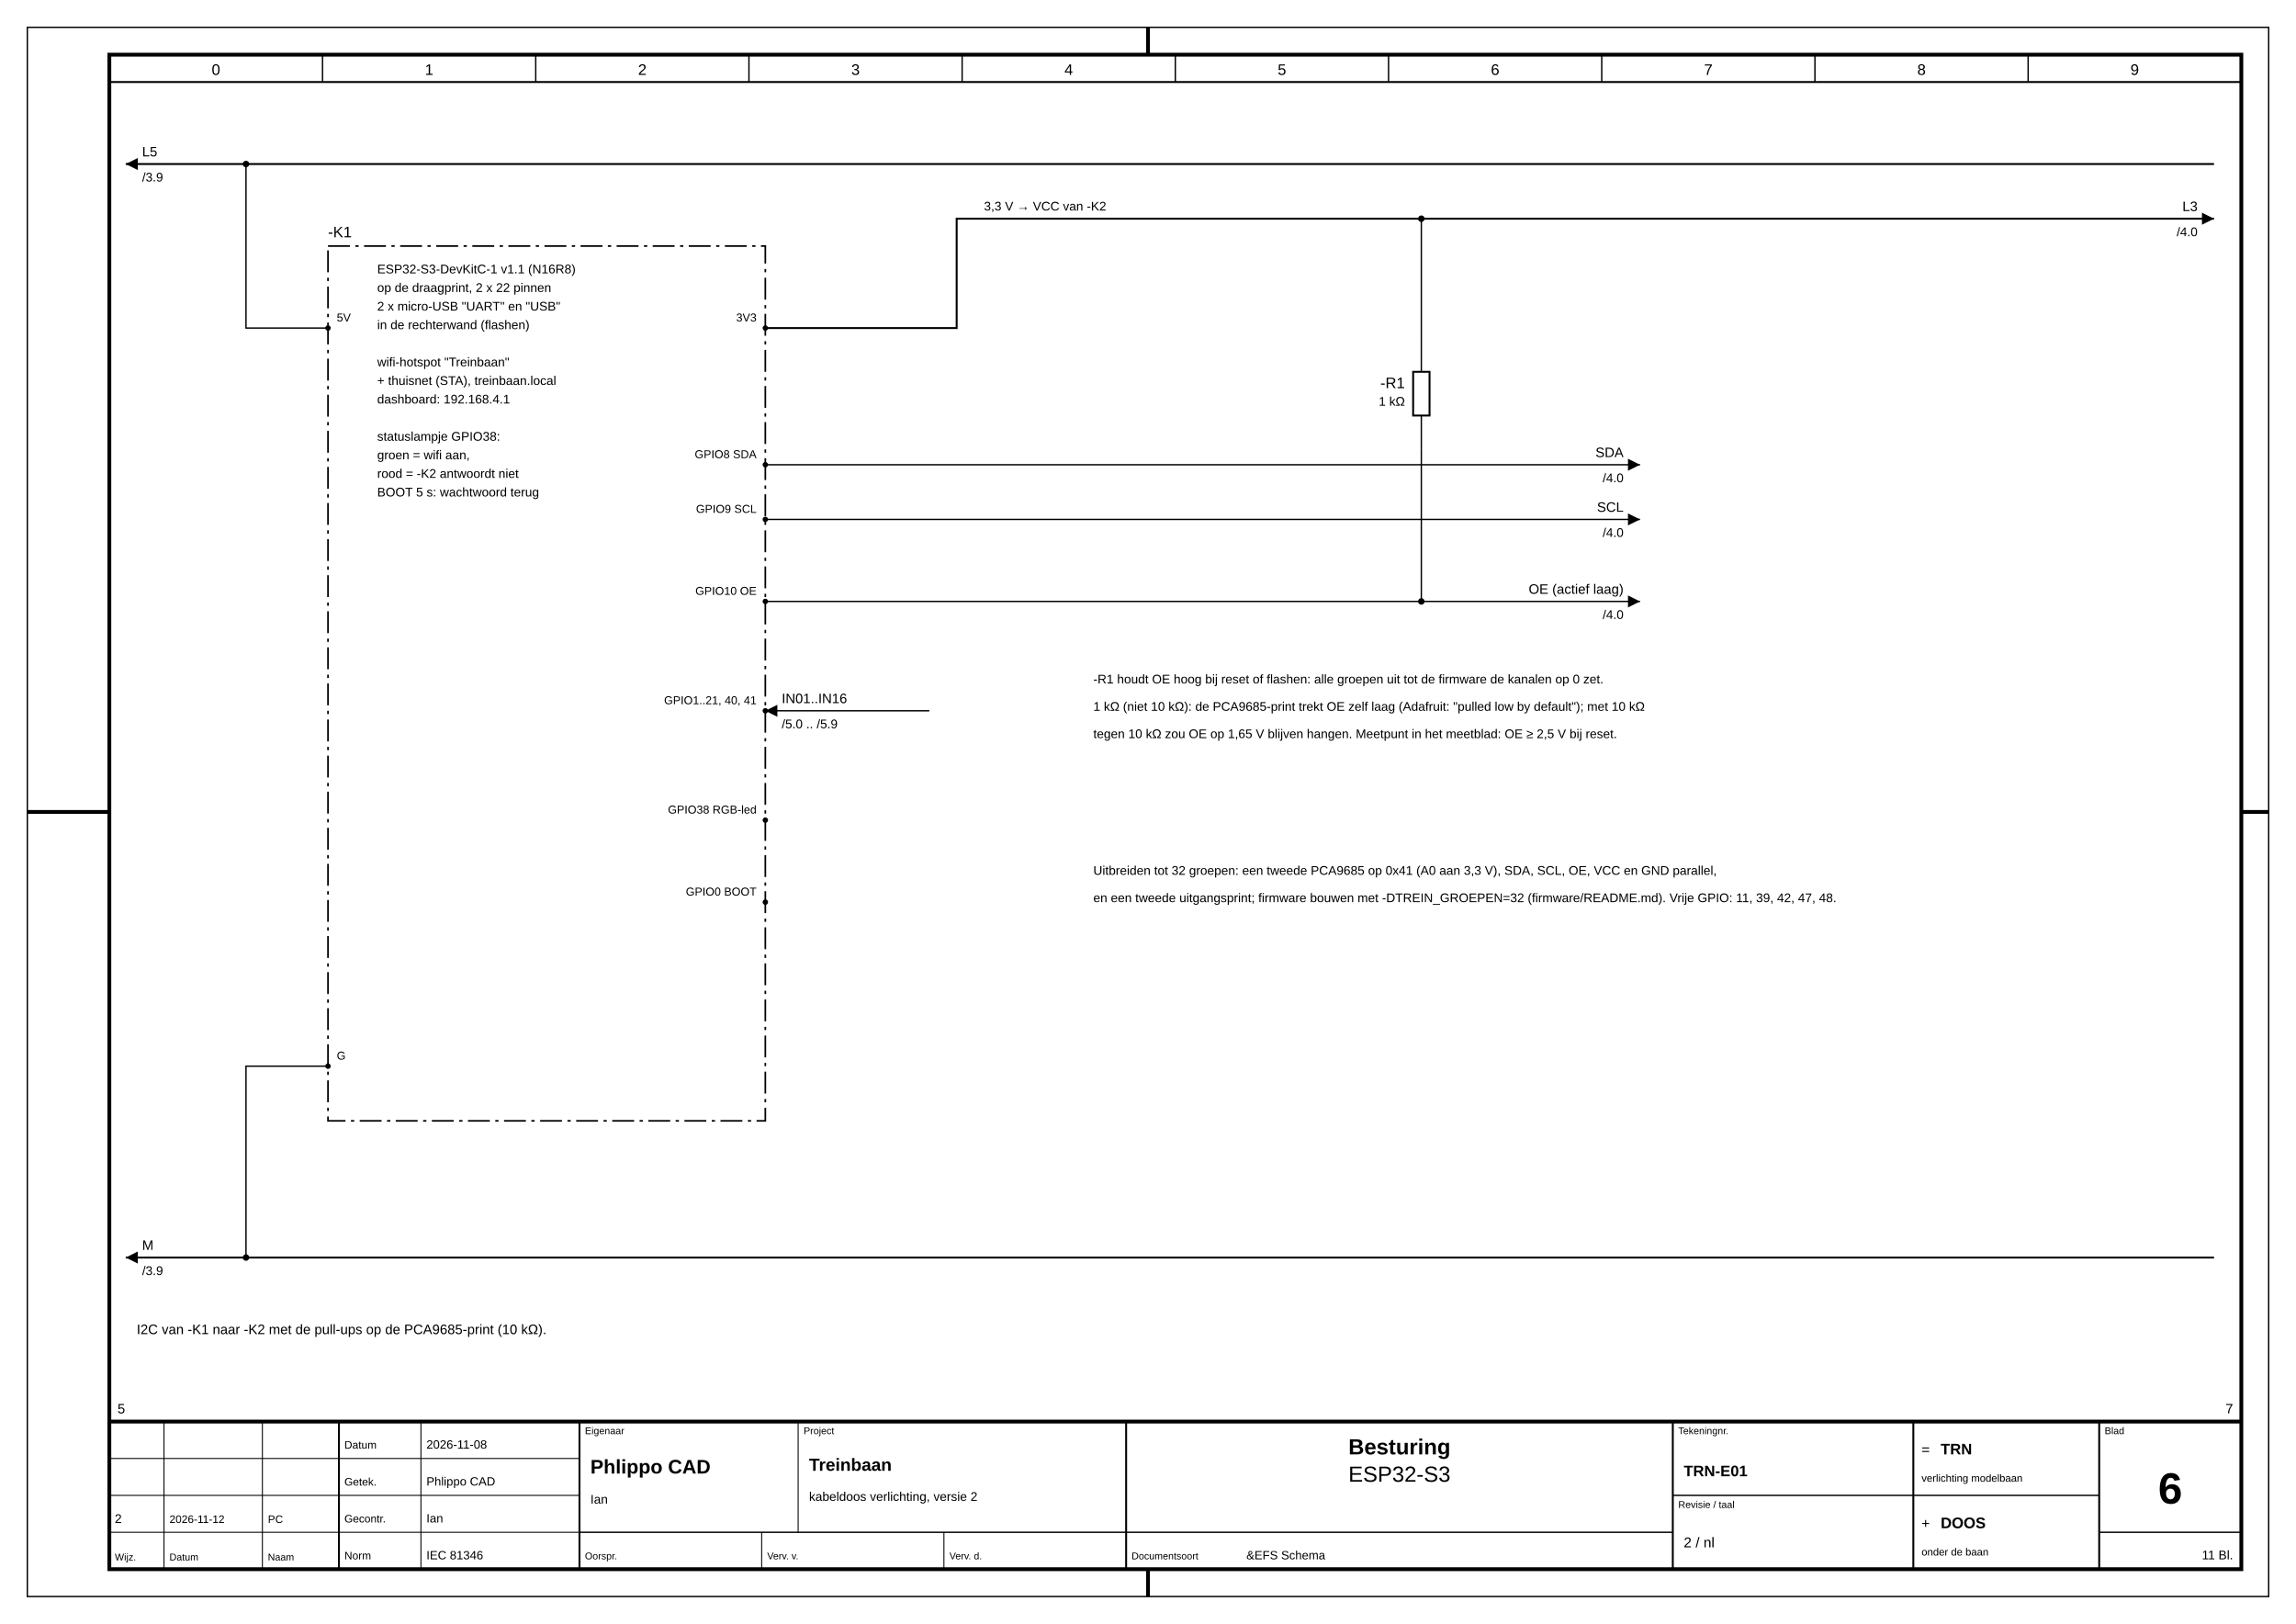
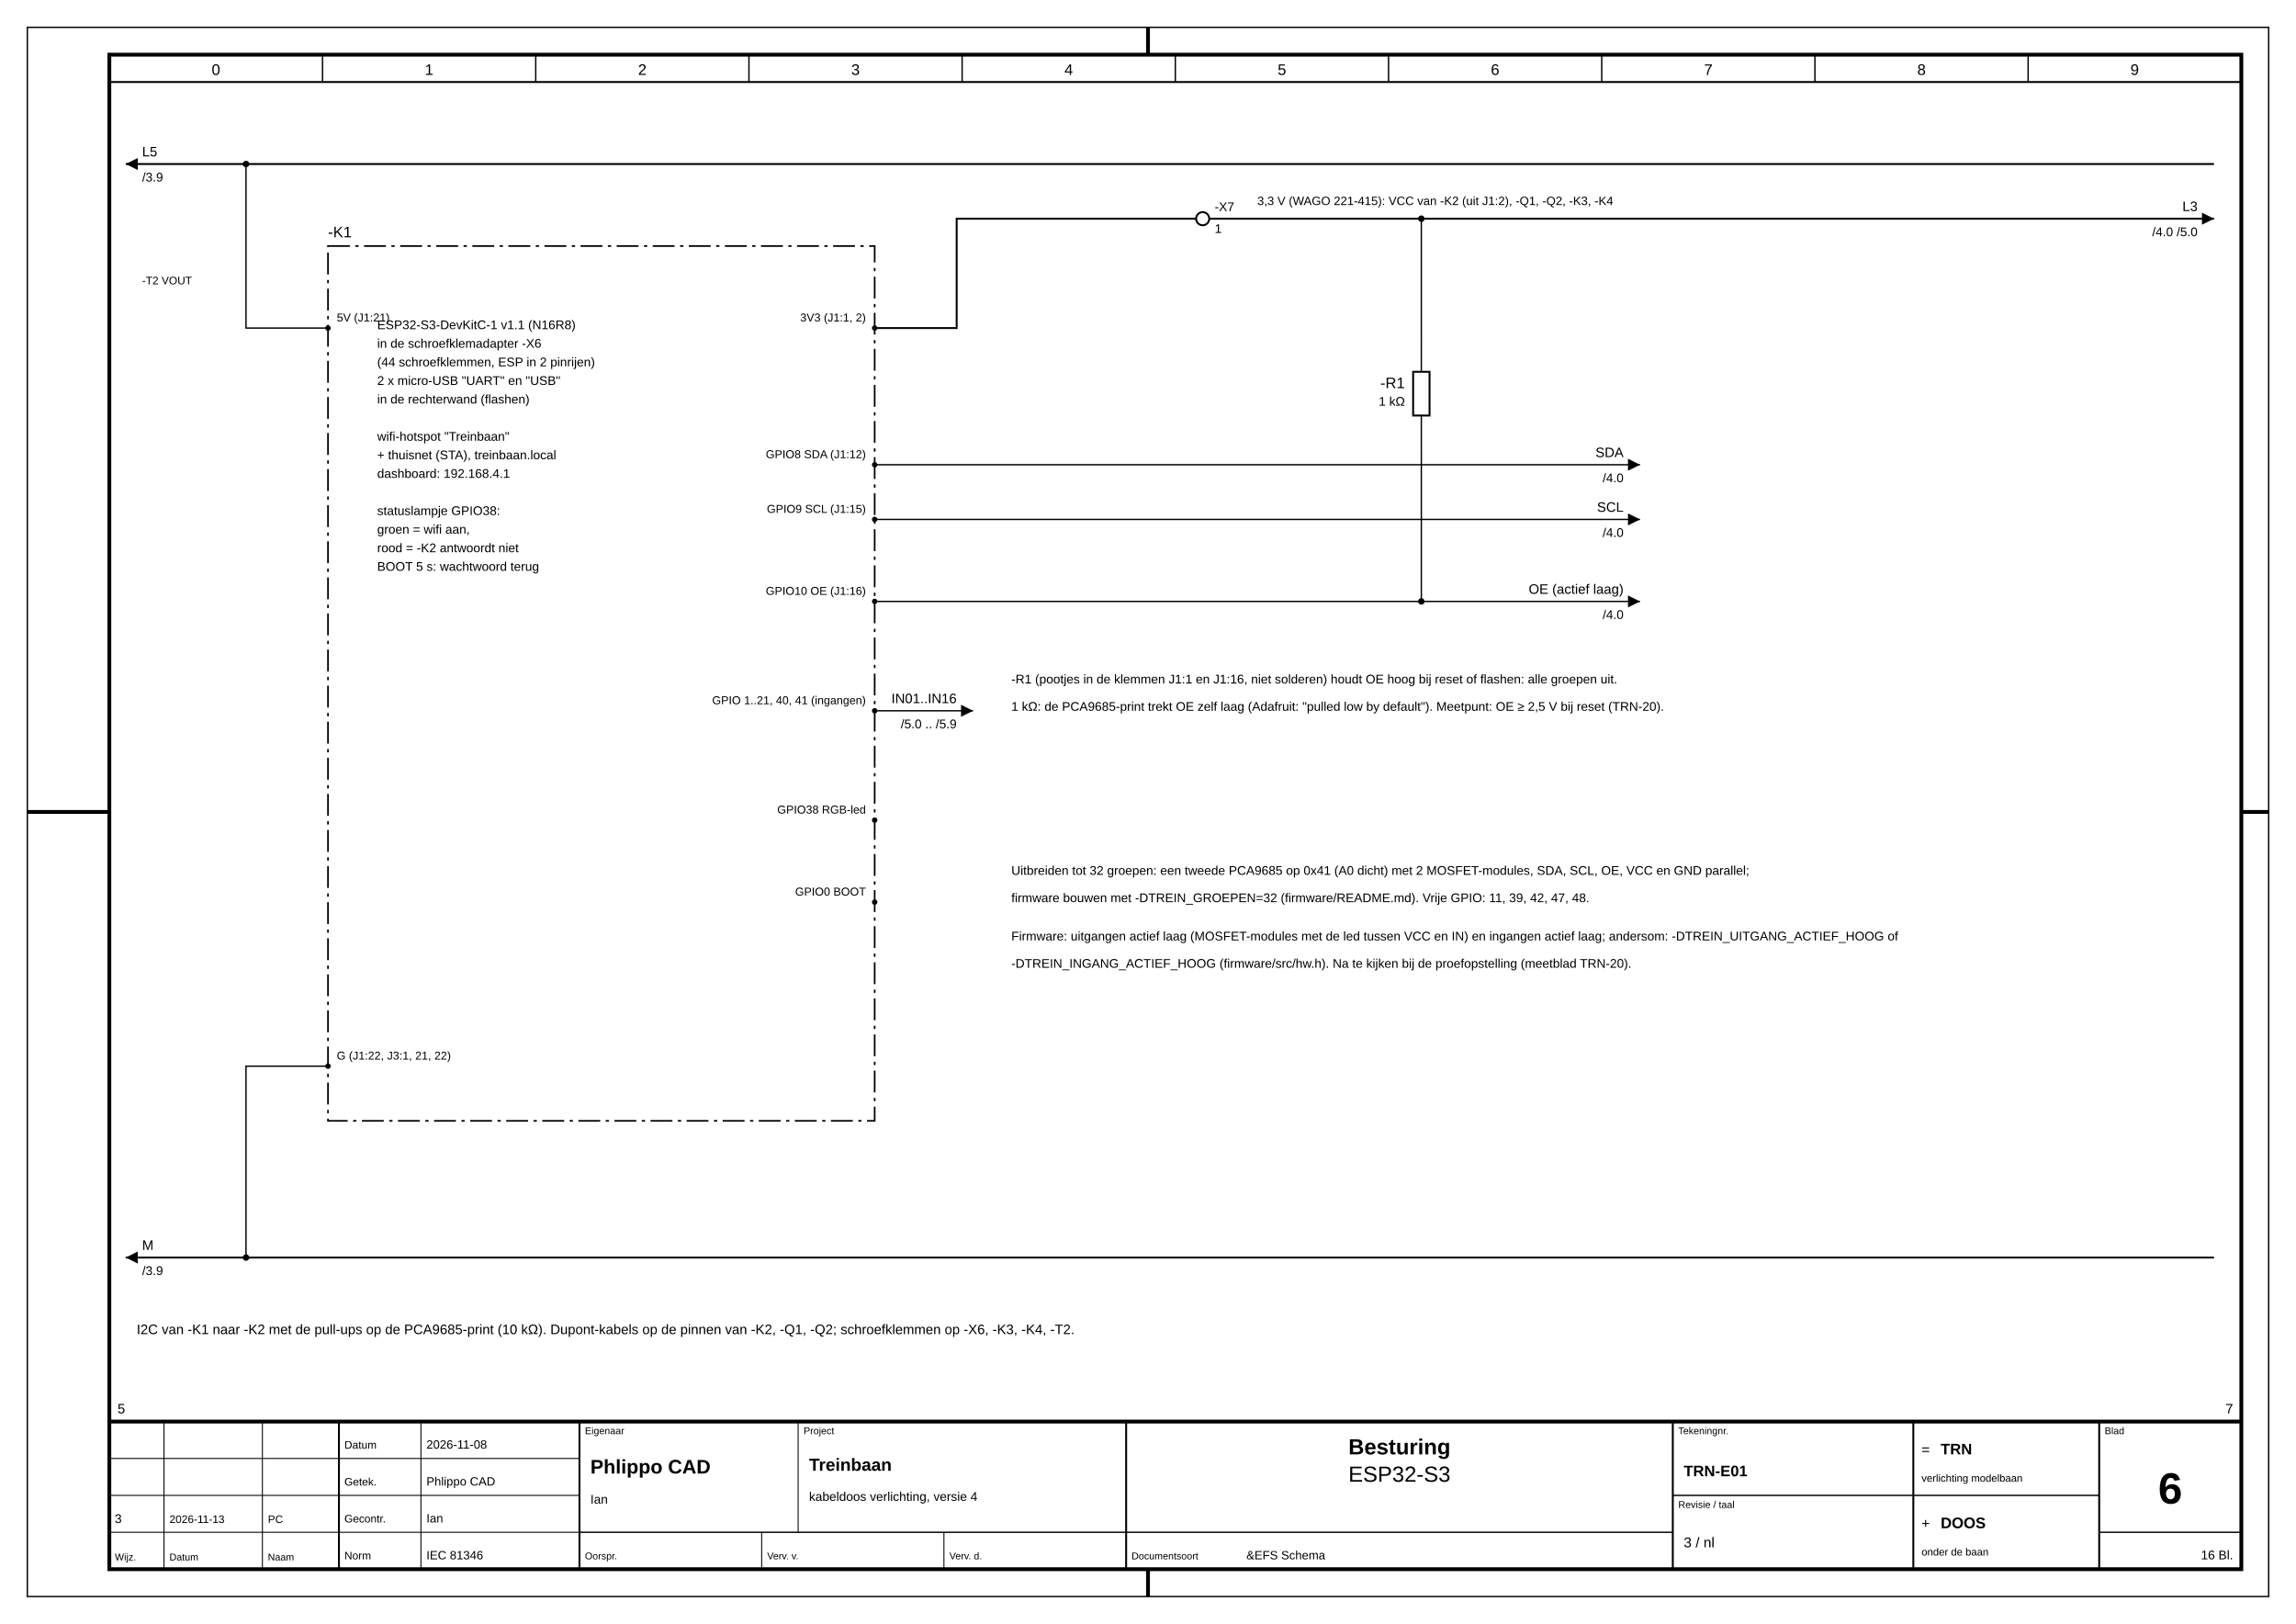
<svg xmlns="http://www.w3.org/2000/svg" viewBox="0 0 420 297" width="420mm" height="297mm" font-family="Arial, Helvetica, sans-serif">
  <rect width="420" height="297" fill="#fff" />
  <rect x="5" y="5" width="410" height="287" fill="none" stroke="#000" stroke-width="0.25" />
  <rect x="20" y="10" width="390" height="277" fill="none" stroke="#000" stroke-width="0.7" />
  <polyline points="210,5 210,10" fill="none" stroke="#000" stroke-width="0.7" />
  <polyline points="210,287 210,292" fill="none" stroke="#000" stroke-width="0.7" />
  <polyline points="5,148.5 20,148.5" fill="none" stroke="#000" stroke-width="0.7" />
  <polyline points="410,148.5 415,148.5" fill="none" stroke="#000" stroke-width="0.7" />
  <polyline points="20,15 410,15" fill="none" stroke="#000" stroke-width="0.35" />
  <text x="39.5" y="13.7" font-size="2.8" text-anchor="middle" fill="#000">0</text>
  <polyline points="59,10 59,15" fill="none" stroke="#000" stroke-width="0.25" />
  <text x="78.5" y="13.7" font-size="2.8" text-anchor="middle" fill="#000">1</text>
  <polyline points="98,10 98,15" fill="none" stroke="#000" stroke-width="0.25" />
  <text x="117.5" y="13.7" font-size="2.8" text-anchor="middle" fill="#000">2</text>
  <polyline points="137,10 137,15" fill="none" stroke="#000" stroke-width="0.25" />
  <text x="156.5" y="13.7" font-size="2.8" text-anchor="middle" fill="#000">3</text>
  <polyline points="176,10 176,15" fill="none" stroke="#000" stroke-width="0.25" />
  <text x="195.5" y="13.7" font-size="2.8" text-anchor="middle" fill="#000">4</text>
  <polyline points="215,10 215,15" fill="none" stroke="#000" stroke-width="0.25" />
  <text x="234.5" y="13.7" font-size="2.8" text-anchor="middle" fill="#000">5</text>
  <polyline points="254,10 254,15" fill="none" stroke="#000" stroke-width="0.25" />
  <text x="273.5" y="13.7" font-size="2.8" text-anchor="middle" fill="#000">6</text>
  <polyline points="293,10 293,15" fill="none" stroke="#000" stroke-width="0.25" />
  <text x="312.5" y="13.7" font-size="2.8" text-anchor="middle" fill="#000">7</text>
  <polyline points="332,10 332,15" fill="none" stroke="#000" stroke-width="0.25" />
  <text x="351.5" y="13.7" font-size="2.8" text-anchor="middle" fill="#000">8</text>
  <polyline points="371,10 371,15" fill="none" stroke="#000" stroke-width="0.25" />
  <text x="390.5" y="13.7" font-size="2.8" text-anchor="middle" fill="#000">9</text>
  <text x="21.5" y="258.5" font-size="2.5" text-anchor="start" fill="#000">5</text>
  <text x="408.5" y="258.5" font-size="2.5" text-anchor="end" fill="#000">7</text>
  <polyline points="20,260 410,260" fill="none" stroke="#000" stroke-width="0.7" />
  <polyline points="20,266.75 62,266.75" fill="none" stroke="#000" stroke-width="0.18" />
  <polyline points="20,273.5 62,273.5" fill="none" stroke="#000" stroke-width="0.18" />
  <polyline points="20,280.25 62,280.25" fill="none" stroke="#000" stroke-width="0.18" />
  <polyline points="30,260 30,287" fill="none" stroke="#000" stroke-width="0.18" />
  <polyline points="48,260 48,287" fill="none" stroke="#000" stroke-width="0.18" />
  <text x="21" y="285.4" font-size="1.8" text-anchor="start" fill="#000">Wijz.</text>
  <text x="31" y="285.4" font-size="1.8" text-anchor="start" fill="#000">Datum</text>
  <text x="49" y="285.4" font-size="1.8" text-anchor="start" fill="#000">Naam</text>
-   <text x="21" y="278.55" font-size="2.3" text-anchor="start" fill="#000">2</text>
-   <text x="31" y="278.55" font-size="2" text-anchor="start" fill="#000">2026-11-12</text>
+   <text x="21" y="278.55" font-size="2.3" text-anchor="start" fill="#000">3</text>
+   <text x="31" y="278.55" font-size="2" text-anchor="start" fill="#000">2026-11-13</text>
  <text x="49" y="278.55" font-size="2" text-anchor="start" fill="#000">PC</text>
  <polyline points="62,260 62,287" fill="none" stroke="#000" stroke-width="0.35" />
  <polyline points="62,266.75 106,266.75" fill="none" stroke="#000" stroke-width="0.18" />
  <polyline points="62,273.5 106,273.5" fill="none" stroke="#000" stroke-width="0.18" />
  <polyline points="62,280.25 106,280.25" fill="none" stroke="#000" stroke-width="0.18" />
  <polyline points="77,260 77,287" fill="none" stroke="#000" stroke-width="0.18" />
  <text x="63" y="264.95" font-size="2" text-anchor="start" fill="#000">Datum</text>
  <text x="78" y="264.95" font-size="2.2" text-anchor="start" fill="#000">2026-11-08</text>
  <text x="63" y="271.7" font-size="2" text-anchor="start" fill="#000">Getek.</text>
  <text x="78" y="271.7" font-size="2.2" text-anchor="start" fill="#000">Phlippo CAD</text>
  <text x="63" y="278.45" font-size="2" text-anchor="start" fill="#000">Gecontr.</text>
  <text x="78" y="278.45" font-size="2.2" text-anchor="start" fill="#000">Ian</text>
  <text x="63" y="285.2" font-size="2" text-anchor="start" fill="#000">Norm</text>
  <text x="78" y="285.2" font-size="2.2" text-anchor="start" fill="#000">IEC 81346</text>
  <polyline points="106,260 106,287" fill="none" stroke="#000" stroke-width="0.35" />
  <polyline points="106,280.25 206,280.25" fill="none" stroke="#000" stroke-width="0.25" />
  <polyline points="146,260 146,280.25" fill="none" stroke="#000" stroke-width="0.18" />
  <text x="107" y="262.3" font-size="1.8" text-anchor="start" fill="#000">Eigenaar</text>
  <text x="108" y="269.5" font-size="3.6" text-anchor="start" fill="#000" font-weight="700">Phlippo CAD</text>
  <text x="108" y="275" font-size="2.3" text-anchor="start" fill="#000">Ian</text>
  <text x="147" y="262.3" font-size="1.8" text-anchor="start" fill="#000">Project</text>
  <text x="148" y="269" font-size="3.2" text-anchor="start" fill="#000" font-weight="700">Treinbaan</text>
-   <text x="148" y="274.5" font-size="2.3" text-anchor="start" fill="#000">kabeldoos verlichting, versie 2</text>
+   <text x="148" y="274.5" font-size="2.3" text-anchor="start" fill="#000">kabeldoos verlichting, versie 4</text>
  <text x="107" y="285.2" font-size="1.8" text-anchor="start" fill="#000">Oorspr.</text>
  <text x="118" y="285.2" font-size="2" text-anchor="start" fill="#000" />
  <polyline points="139.33,280.25 139.33,287" fill="none" stroke="#000" stroke-width="0.18" />
  <text x="140.33" y="285.2" font-size="1.8" text-anchor="start" fill="#000">Verv. v.</text>
  <text x="151.33" y="285.2" font-size="2" text-anchor="start" fill="#000" />
  <polyline points="172.67,280.25 172.67,287" fill="none" stroke="#000" stroke-width="0.18" />
  <text x="173.67" y="285.2" font-size="1.8" text-anchor="start" fill="#000">Verv. d.</text>
  <text x="184.67" y="285.2" font-size="2" text-anchor="start" fill="#000" />
  <polyline points="206,260 206,287" fill="none" stroke="#000" stroke-width="0.35" />
  <polyline points="206,280.25 306,280.25" fill="none" stroke="#000" stroke-width="0.25" />
  <text x="256" y="266" font-size="4" text-anchor="middle" fill="#000" font-weight="700">Besturing</text>
  <text x="256" y="271" font-size="4" text-anchor="middle" fill="#000">ESP32-S3</text>
  <text x="207" y="285.2" font-size="1.8" text-anchor="start" fill="#000">Documentsoort</text>
  <text x="228" y="285.2" font-size="2.2" text-anchor="start" fill="#000">&amp;EFS  Schema</text>
  <polyline points="306,260 306,287" fill="none" stroke="#000" stroke-width="0.35" />
  <polyline points="306,273.5 350,273.5" fill="none" stroke="#000" stroke-width="0.25" />
  <text x="307" y="262.3" font-size="1.8" text-anchor="start" fill="#000">Tekeningnr.</text>
  <text x="308" y="270" font-size="2.8" text-anchor="start" fill="#000" font-weight="700">TRN-E01</text>
  <text x="307" y="275.8" font-size="1.8" text-anchor="start" fill="#000">Revisie / taal</text>
-   <text x="308" y="283" font-size="2.6" text-anchor="start" fill="#000">2 / nl</text>
+   <text x="308" y="283" font-size="2.6" text-anchor="start" fill="#000">3 / nl</text>
  <polyline points="350,260 350,287" fill="none" stroke="#000" stroke-width="0.35" />
  <polyline points="350,273.5 384,273.5" fill="none" stroke="#000" stroke-width="0.25" />
  <text x="351.5" y="266" font-size="2.6" text-anchor="start" fill="#000">=</text>
  <text x="355" y="266" font-size="2.8" text-anchor="start" fill="#000" font-weight="700">TRN</text>
  <text x="351.5" y="271" font-size="1.9" text-anchor="start" fill="#000">verlichting modelbaan</text>
  <text x="351.5" y="279.5" font-size="2.6" text-anchor="start" fill="#000">+</text>
  <text x="355" y="279.5" font-size="2.8" text-anchor="start" fill="#000" font-weight="700">DOOS</text>
  <text x="351.5" y="284.5" font-size="1.9" text-anchor="start" fill="#000">onder de baan</text>
  <polyline points="384,260 384,287" fill="none" stroke="#000" stroke-width="0.35" />
  <polyline points="384,280.25 410,280.25" fill="none" stroke="#000" stroke-width="0.25" />
  <text x="385" y="262.3" font-size="1.8" text-anchor="start" fill="#000">Blad</text>
  <text x="397" y="275" font-size="8" text-anchor="middle" fill="#000" font-weight="700">6</text>
-   <text x="408.5" y="285.2" font-size="2.3" text-anchor="end" fill="#000">11 Bl.</text>
+   <text x="408.5" y="285.2" font-size="2.3" text-anchor="end" fill="#000">16 Bl.</text>
  <polyline points="23,30 405,30" fill="none" stroke="#000" stroke-width="0.35" />
  <polygon points="23,30 25.2,28.9 25.2,31.1" fill="#000" />
  <text x="26" y="28.6" font-size="2.5" text-anchor="start" fill="#000">L5</text>
  <text x="26" y="33.2" font-size="2.3" text-anchor="start" fill="#000">/3.9</text>
  <polyline points="23,230 405,230" fill="none" stroke="#000" stroke-width="0.35" />
  <polygon points="23,230 25.2,228.9 25.2,231.1" fill="#000" />
  <text x="26" y="228.6" font-size="2.5" text-anchor="start" fill="#000">M</text>
  <text x="26" y="233.2" font-size="2.3" text-anchor="start" fill="#000">/3.9</text>
-   <rect x="60" y="45" width="80" height="160" fill="none" stroke="#000" stroke-width="0.3" stroke-dasharray="4 1 0.6 1" />
+   <rect x="60" y="45" width="100" height="160" fill="none" stroke="#000" stroke-width="0.3" stroke-dasharray="4 1 0.6 1" />
  <text x="60" y="43.4" font-size="2.8" text-anchor="start" fill="#000">-K1</text>
-   <text x="69" y="50" font-size="2.3" text-anchor="start" fill="#000">ESP32-S3-DevKitC-1 v1.1 (N16R8)</text>
-   <text x="69" y="53.4" font-size="2.3" text-anchor="start" fill="#000">op de draagprint, 2 x 22 pinnen</text>
-   <text x="69" y="56.8" font-size="2.3" text-anchor="start" fill="#000">2 x micro-USB "UART" en "USB"</text>
-   <text x="69" y="60.2" font-size="2.3" text-anchor="start" fill="#000">in de rechterwand (flashen)</text>
-   <text x="69" y="63.6" font-size="2.3" text-anchor="start" fill="#000" />
-   <text x="69" y="67" font-size="2.3" text-anchor="start" fill="#000">wifi-hotspot "Treinbaan"</text>
-   <text x="69" y="70.4" font-size="2.3" text-anchor="start" fill="#000">+ thuisnet (STA), treinbaan.local</text>
-   <text x="69" y="73.8" font-size="2.3" text-anchor="start" fill="#000">dashboard: 192.168.4.1</text>
+   <text x="69" y="50" font-size="2.3" text-anchor="start" fill="#000" />
+   <text x="69" y="53.4" font-size="2.3" text-anchor="start" fill="#000" />
+   <text x="69" y="56.8" font-size="2.3" text-anchor="start" fill="#000" />
+   <text x="69" y="60.2" font-size="2.3" text-anchor="start" fill="#000">ESP32-S3-DevKitC-1 v1.1 (N16R8)</text>
+   <text x="69" y="63.6" font-size="2.3" text-anchor="start" fill="#000">in de schroefklemadapter -X6</text>
+   <text x="69" y="67" font-size="2.3" text-anchor="start" fill="#000">(44 schroefklemmen, ESP in 2 pinrijen)</text>
+   <text x="69" y="70.4" font-size="2.3" text-anchor="start" fill="#000">2 x micro-USB "UART" en "USB"</text>
+   <text x="69" y="73.8" font-size="2.3" text-anchor="start" fill="#000">in de rechterwand (flashen)</text>
  <text x="69" y="77.2" font-size="2.3" text-anchor="start" fill="#000" />
-   <text x="69" y="80.6" font-size="2.3" text-anchor="start" fill="#000">statuslampje GPIO38:</text>
-   <text x="69" y="84" font-size="2.3" text-anchor="start" fill="#000">groen = wifi aan,</text>
-   <text x="69" y="87.4" font-size="2.3" text-anchor="start" fill="#000">rood = -K2 antwoordt niet</text>
-   <text x="69" y="90.8" font-size="2.3" text-anchor="start" fill="#000">BOOT 5 s: wachtwoord terug</text>
+   <text x="69" y="80.6" font-size="2.3" text-anchor="start" fill="#000">wifi-hotspot "Treinbaan"</text>
+   <text x="69" y="84" font-size="2.3" text-anchor="start" fill="#000">+ thuisnet (STA), treinbaan.local</text>
+   <text x="69" y="87.4" font-size="2.3" text-anchor="start" fill="#000">dashboard: 192.168.4.1</text>
+   <text x="69" y="90.8" font-size="2.3" text-anchor="start" fill="#000" />
+   <text x="69" y="94.2" font-size="2.3" text-anchor="start" fill="#000">statuslampje GPIO38:</text>
+   <text x="69" y="97.6" font-size="2.3" text-anchor="start" fill="#000">groen = wifi aan,</text>
+   <text x="69" y="101" font-size="2.3" text-anchor="start" fill="#000">rood = -K2 antwoordt niet</text>
+   <text x="69" y="104.4" font-size="2.3" text-anchor="start" fill="#000">BOOT 5 s: wachtwoord terug</text>
  <circle cx="60" cy="60" r="0.5" fill="#000" />
-   <text x="61.6" y="58.8" font-size="2.1" text-anchor="start" fill="#000">5V</text>
+   <text x="61.6" y="58.8" font-size="2.1" text-anchor="start" fill="#000">5V (J1:21)</text>
  <circle cx="60" cy="195" r="0.5" fill="#000" />
-   <text x="61.6" y="193.8" font-size="2.1" text-anchor="start" fill="#000">G</text>
-   <circle cx="140" cy="60" r="0.5" fill="#000" />
-   <text x="138.4" y="58.8" font-size="2.1" text-anchor="end" fill="#000">3V3</text>
-   <circle cx="140" cy="85" r="0.5" fill="#000" />
-   <text x="138.4" y="83.8" font-size="2.1" text-anchor="end" fill="#000">GPIO8 SDA</text>
-   <circle cx="140" cy="95" r="0.5" fill="#000" />
-   <text x="138.4" y="93.8" font-size="2.1" text-anchor="end" fill="#000">GPIO9 SCL</text>
-   <circle cx="140" cy="110" r="0.5" fill="#000" />
-   <text x="138.4" y="108.8" font-size="2.1" text-anchor="end" fill="#000">GPIO10 OE</text>
-   <circle cx="140" cy="130" r="0.5" fill="#000" />
-   <text x="138.4" y="128.8" font-size="2.1" text-anchor="end" fill="#000">GPIO1..21, 40, 41</text>
-   <circle cx="140" cy="150" r="0.5" fill="#000" />
-   <text x="138.4" y="148.8" font-size="2.1" text-anchor="end" fill="#000">GPIO38 RGB-led</text>
-   <circle cx="140" cy="165" r="0.5" fill="#000" />
-   <text x="138.4" y="163.8" font-size="2.1" text-anchor="end" fill="#000">GPIO0 BOOT</text>
+   <text x="61.6" y="193.8" font-size="2.1" text-anchor="start" fill="#000">G (J1:22, J3:1, 21, 22)</text>
+   <circle cx="160" cy="60" r="0.5" fill="#000" />
+   <text x="158.4" y="58.8" font-size="2.1" text-anchor="end" fill="#000">3V3 (J1:1, 2)</text>
+   <circle cx="160" cy="85" r="0.5" fill="#000" />
+   <text x="158.4" y="83.8" font-size="2.1" text-anchor="end" fill="#000">GPIO8 SDA (J1:12)</text>
+   <circle cx="160" cy="95" r="0.5" fill="#000" />
+   <text x="158.4" y="93.8" font-size="2.1" text-anchor="end" fill="#000">GPIO9 SCL (J1:15)</text>
+   <circle cx="160" cy="110" r="0.5" fill="#000" />
+   <text x="158.4" y="108.8" font-size="2.1" text-anchor="end" fill="#000">GPIO10 OE (J1:16)</text>
+   <circle cx="160" cy="130" r="0.5" fill="#000" />
+   <text x="158.4" y="128.8" font-size="2.1" text-anchor="end" fill="#000">GPIO 1..21, 40, 41 (ingangen)</text>
+   <circle cx="160" cy="150" r="0.5" fill="#000" />
+   <text x="158.4" y="148.8" font-size="2.1" text-anchor="end" fill="#000">GPIO38 RGB-led</text>
+   <circle cx="160" cy="165" r="0.5" fill="#000" />
+   <text x="158.4" y="163.8" font-size="2.1" text-anchor="end" fill="#000">GPIO0 BOOT</text>
  <circle cx="45" cy="30" r="0.6" fill="#000" />
  <polyline points="45,30 45,60 60,60" fill="none" stroke="#000" stroke-width="0.25" />
  <polyline points="60,195 45,195 45,230" fill="none" stroke="#000" stroke-width="0.25" />
  <circle cx="45" cy="230" r="0.6" fill="#000" />
-   <polyline points="140,60 175,60 175,40 405,40" fill="none" stroke="#000" stroke-width="0.35" />
+   <text x="26" y="52" font-size="2" text-anchor="start" fill="#000">-T2 VOUT</text>
+   <polyline points="160,60 175,60 175,40 218.8,40" fill="none" stroke="#000" stroke-width="0.35" />
+   <circle cx="220" cy="40" r="1.2" fill="#fff" stroke="#000" stroke-width="0.35" />
+   <text x="222.2" y="38.6" font-size="2.3" text-anchor="start" fill="#000">-X7</text>
+   <text x="222.2" y="42.6" font-size="2.3" text-anchor="start" fill="#000">1</text>
+   <polyline points="221.2,40 405,40" fill="none" stroke="#000" stroke-width="0.35" />
  <polygon points="405,40 402.8,38.9 402.8,41.1" fill="#000" />
  <text x="402" y="38.6" font-size="2.5" text-anchor="end" fill="#000">L3</text>
-   <text x="402" y="43.2" font-size="2.3" text-anchor="end" fill="#000">/4.0</text>
-   <text x="180" y="38.5" font-size="2.3" text-anchor="start" fill="#000">3,3 V → VCC van -K2</text>
-   <polyline points="140,85 300,85" fill="none" stroke="#000" stroke-width="0.25" />
-   <polyline points="140,95 300,95" fill="none" stroke="#000" stroke-width="0.25" />
+   <text x="402" y="43.2" font-size="2.3" text-anchor="end" fill="#000">/4.0  /5.0</text>
+   <text x="230" y="37.5" font-size="2.2" text-anchor="start" fill="#000">3,3 V (WAGO 221-415): VCC van -K2 (uit J1:2), -Q1, -Q2, -K3, -K4</text>
+   <polyline points="160,85 300,85" fill="none" stroke="#000" stroke-width="0.25" />
+   <polyline points="160,95 300,95" fill="none" stroke="#000" stroke-width="0.25" />
  <polygon points="300,85 297.8,83.9 297.8,86.1" fill="#000" />
  <text x="297" y="83.6" font-size="2.5" text-anchor="end" fill="#000">SDA</text>
  <text x="297" y="88.2" font-size="2.3" text-anchor="end" fill="#000">/4.0</text>
  <polygon points="300,95 297.8,93.9 297.8,96.1" fill="#000" />
  <text x="297" y="93.6" font-size="2.5" text-anchor="end" fill="#000">SCL</text>
  <text x="297" y="98.2" font-size="2.3" text-anchor="end" fill="#000">/4.0</text>
-   <polyline points="140,110 300,110" fill="none" stroke="#000" stroke-width="0.25" />
+   <polyline points="160,110 300,110" fill="none" stroke="#000" stroke-width="0.25" />
  <polygon points="300,110 297.8,108.9 297.8,111.1" fill="#000" />
  <text x="297" y="108.6" font-size="2.5" text-anchor="end" fill="#000">OE (actief laag)</text>
  <text x="297" y="113.2" font-size="2.3" text-anchor="end" fill="#000">/4.0</text>
  <circle cx="260" cy="40" r="0.6" fill="#000" />
  <polyline points="260,40 260,62" fill="none" stroke="#000" stroke-width="0.25" />
  <polyline points="260,62 260,68" fill="none" stroke="#000" stroke-width="0.25" />
  <rect x="258.5" y="68" width="3" height="8" fill="none" stroke="#000" stroke-width="0.35" />
  <polyline points="260,76 260,82" fill="none" stroke="#000" stroke-width="0.25" />
  <text x="257" y="71" font-size="2.8" text-anchor="end" fill="#000">-R1</text>
  <text x="257" y="74.2" font-size="2.3" text-anchor="end" fill="#000">1 kΩ</text>
  <polyline points="260,82 260,110" fill="none" stroke="#000" stroke-width="0.25" />
  <circle cx="260" cy="110" r="0.6" fill="#000" />
-   <text x="200" y="125" font-size="2.3" text-anchor="start" fill="#000">-R1 houdt OE hoog bij reset of flashen: alle groepen uit tot de firmware de kanalen op 0 zet.</text>
-   <text x="200" y="130" font-size="2.3" text-anchor="start" fill="#000">1 kΩ (niet 10 kΩ): de PCA9685-print trekt OE zelf laag (Adafruit: "pulled low by default"); met 10 kΩ</text>
-   <text x="200" y="135" font-size="2.3" text-anchor="start" fill="#000">tegen 10 kΩ zou OE op 1,65 V blijven hangen. Meetpunt in het meetblad: OE ≥ 2,5 V bij reset.</text>
-   <polyline points="140,130 170,130" fill="none" stroke="#000" stroke-width="0.25" />
-   <polygon points="140,130 142.2,128.9 142.2,131.1" fill="#000" />
-   <text x="143" y="128.6" font-size="2.5" text-anchor="start" fill="#000">IN01..IN16</text>
-   <text x="143" y="133.2" font-size="2.3" text-anchor="start" fill="#000">/5.0 .. /5.9</text>
-   <text x="200" y="160" font-size="2.3" text-anchor="start" fill="#000">Uitbreiden tot 32 groepen: een tweede PCA9685 op 0x41 (A0 aan 3,3 V), SDA, SCL, OE, VCC en GND parallel,</text>
-   <text x="200" y="165" font-size="2.3" text-anchor="start" fill="#000">en een tweede uitgangsprint; firmware bouwen met -DTREIN_GROEPEN=32 (firmware/README.md). Vrije GPIO: 11, 39, 42, 47, 48.</text>
-   <text x="25" y="244" font-size="2.5" text-anchor="start" fill="#000">I2C van -K1 naar -K2 met de pull-ups op de PCA9685-print (10 kΩ).</text>
+   <text x="185" y="125" font-size="2.3" text-anchor="start" fill="#000">-R1 (pootjes in de klemmen J1:1 en J1:16, niet solderen) houdt OE hoog bij reset of flashen: alle groepen uit.</text>
+   <text x="185" y="130" font-size="2.3" text-anchor="start" fill="#000">1 kΩ: de PCA9685-print trekt OE zelf laag (Adafruit: "pulled low by default"). Meetpunt: OE ≥ 2,5 V bij reset (TRN-20).</text>
+   <polyline points="160,130 178,130" fill="none" stroke="#000" stroke-width="0.25" />
+   <polygon points="178,130 175.8,128.9 175.8,131.1" fill="#000" />
+   <text x="175" y="128.6" font-size="2.5" text-anchor="end" fill="#000">IN01..IN16</text>
+   <text x="175" y="133.2" font-size="2.3" text-anchor="end" fill="#000">/5.0 .. /5.9</text>
+   <text x="185" y="160" font-size="2.3" text-anchor="start" fill="#000">Uitbreiden tot 32 groepen: een tweede PCA9685 op 0x41 (A0 dicht) met 2 MOSFET-modules, SDA, SCL, OE, VCC en GND parallel;</text>
+   <text x="185" y="165" font-size="2.3" text-anchor="start" fill="#000">firmware bouwen met -DTREIN_GROEPEN=32 (firmware/README.md). Vrije GPIO: 11, 39, 42, 47, 48.</text>
+   <text x="185" y="172" font-size="2.3" text-anchor="start" fill="#000">Firmware: uitgangen actief laag (MOSFET-modules met de led tussen VCC en IN) en ingangen actief laag; andersom: -DTREIN_UITGANG_ACTIEF_HOOG of</text>
+   <text x="185" y="177" font-size="2.3" text-anchor="start" fill="#000">-DTREIN_INGANG_ACTIEF_HOOG (firmware/src/hw.h). Na te kijken bij de proefopstelling (meetblad TRN-20).</text>
+   <text x="25" y="244" font-size="2.5" text-anchor="start" fill="#000">I2C van -K1 naar -K2 met de pull-ups op de PCA9685-print (10 kΩ). Dupont-kabels op de pinnen van -K2, -Q1, -Q2; schroefklemmen op -X6, -K3, -K4, -T2.</text>
</svg>
